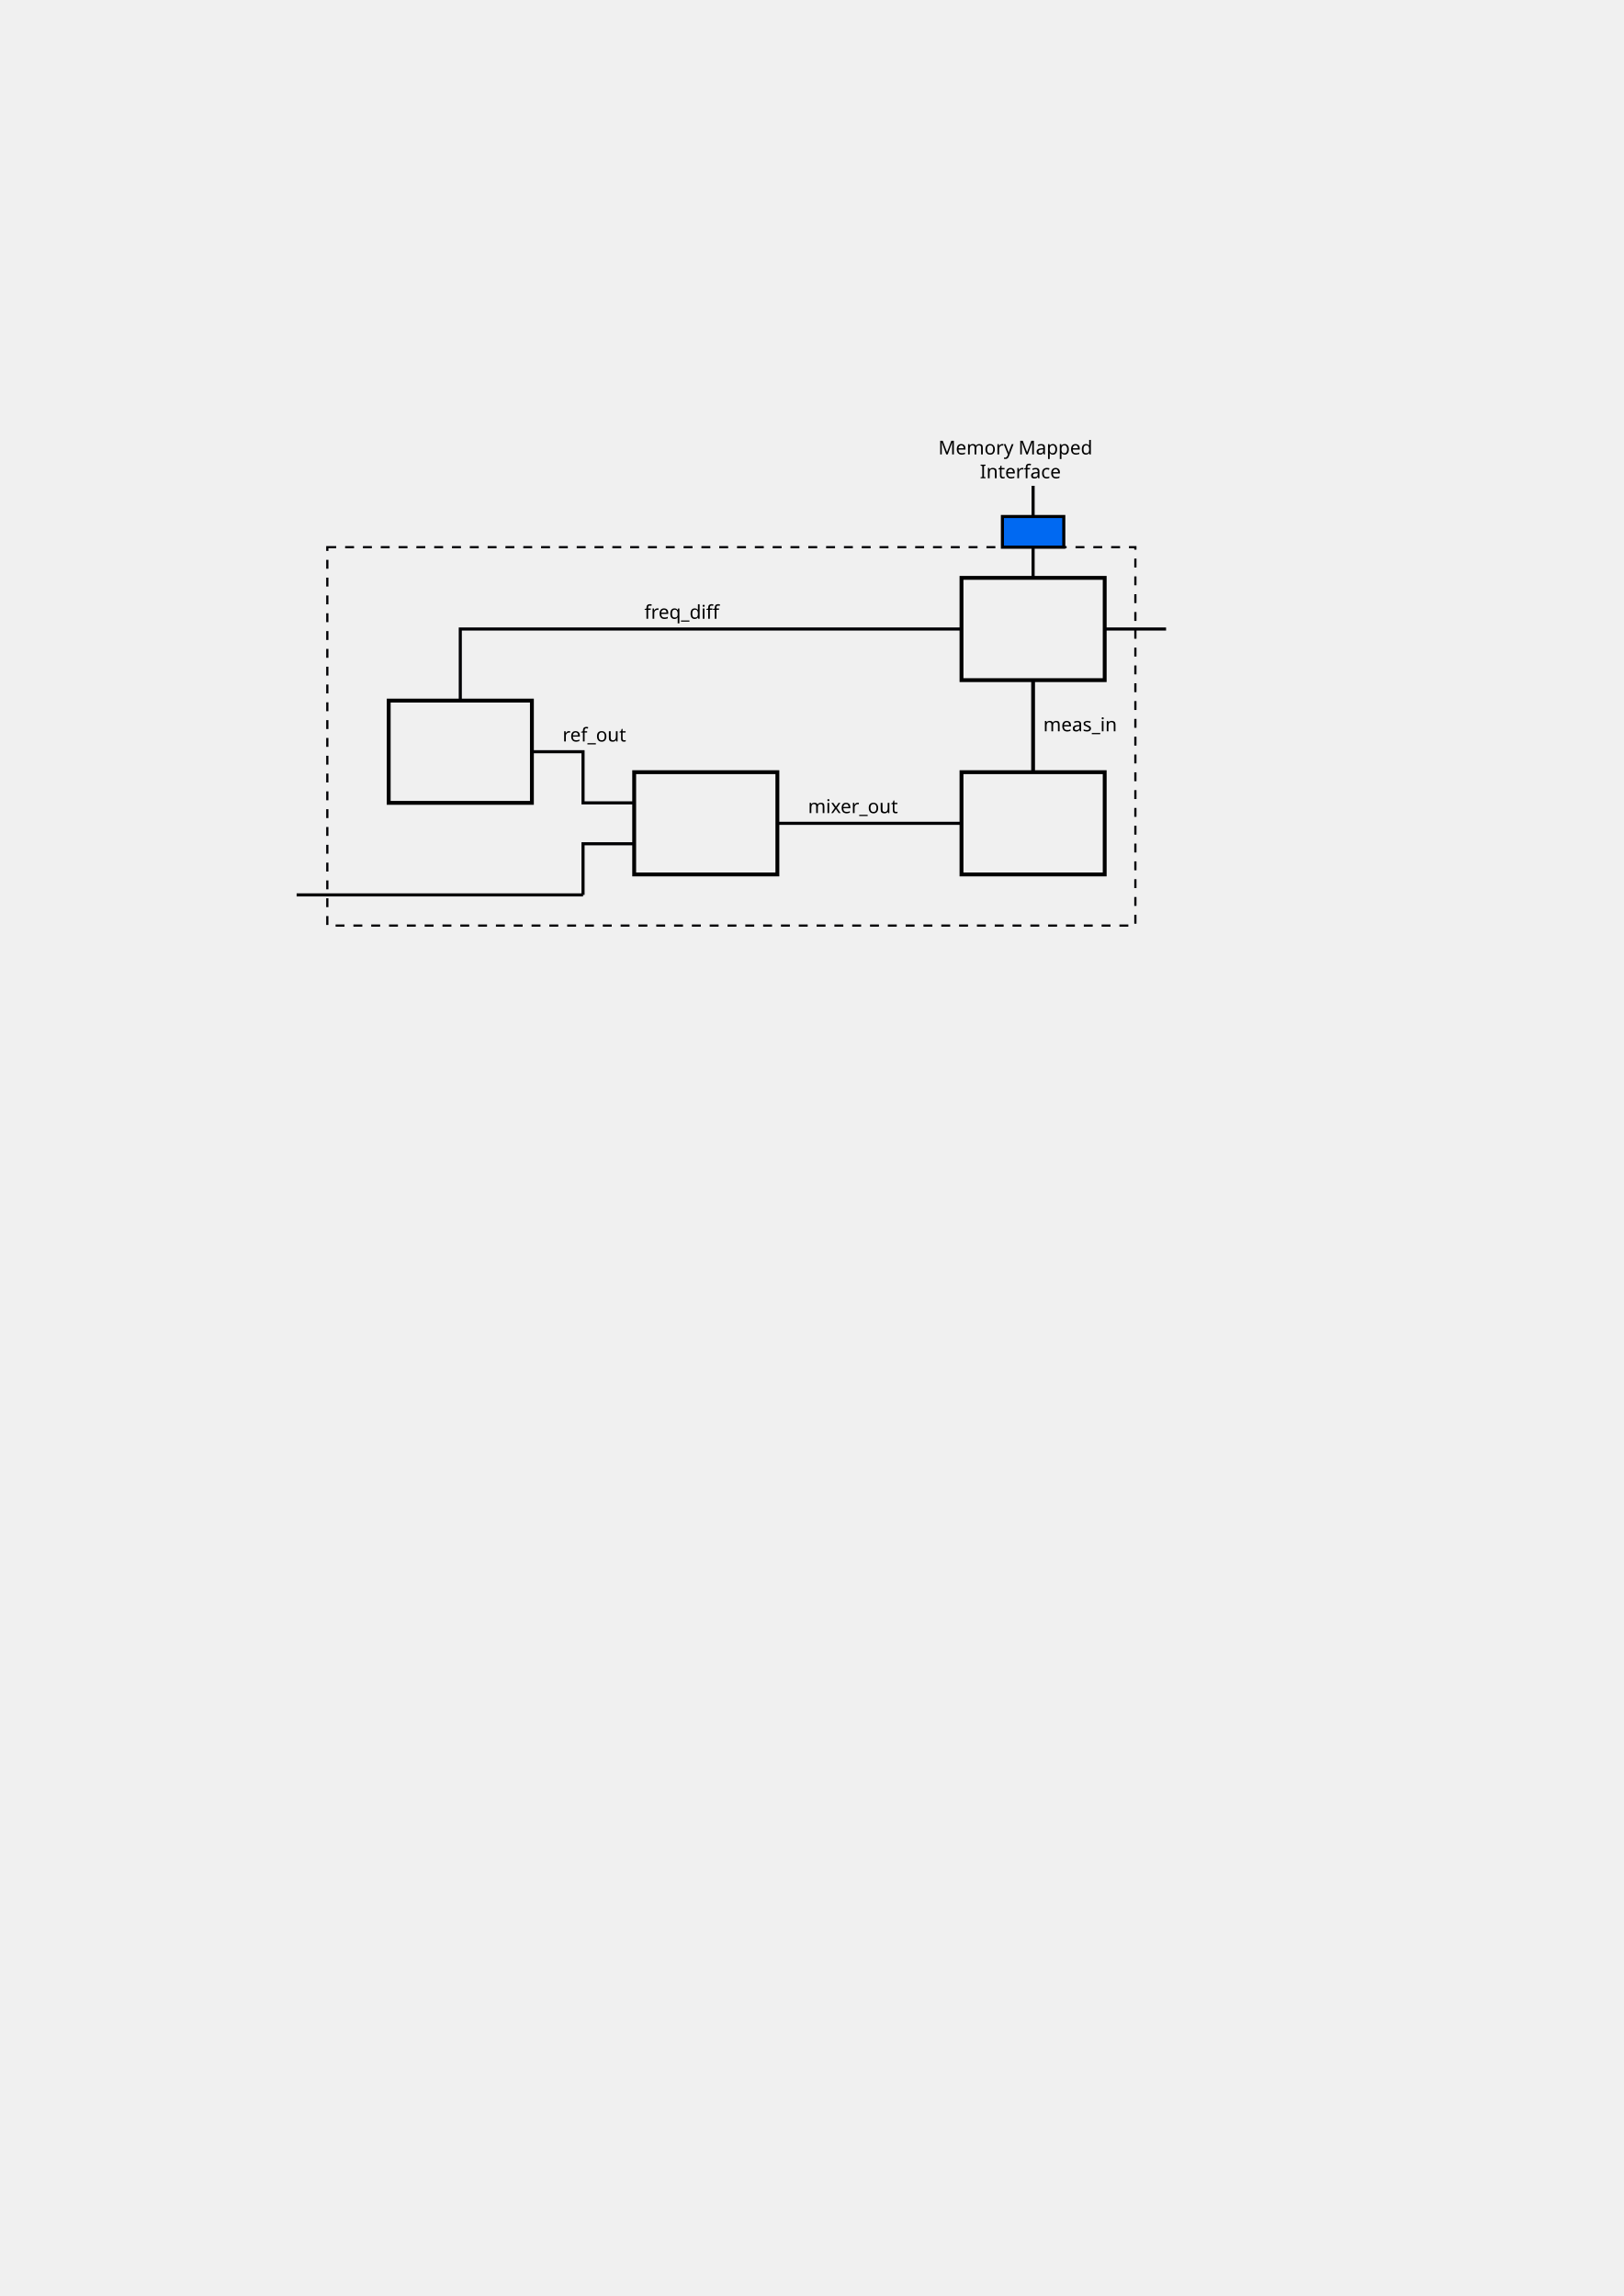
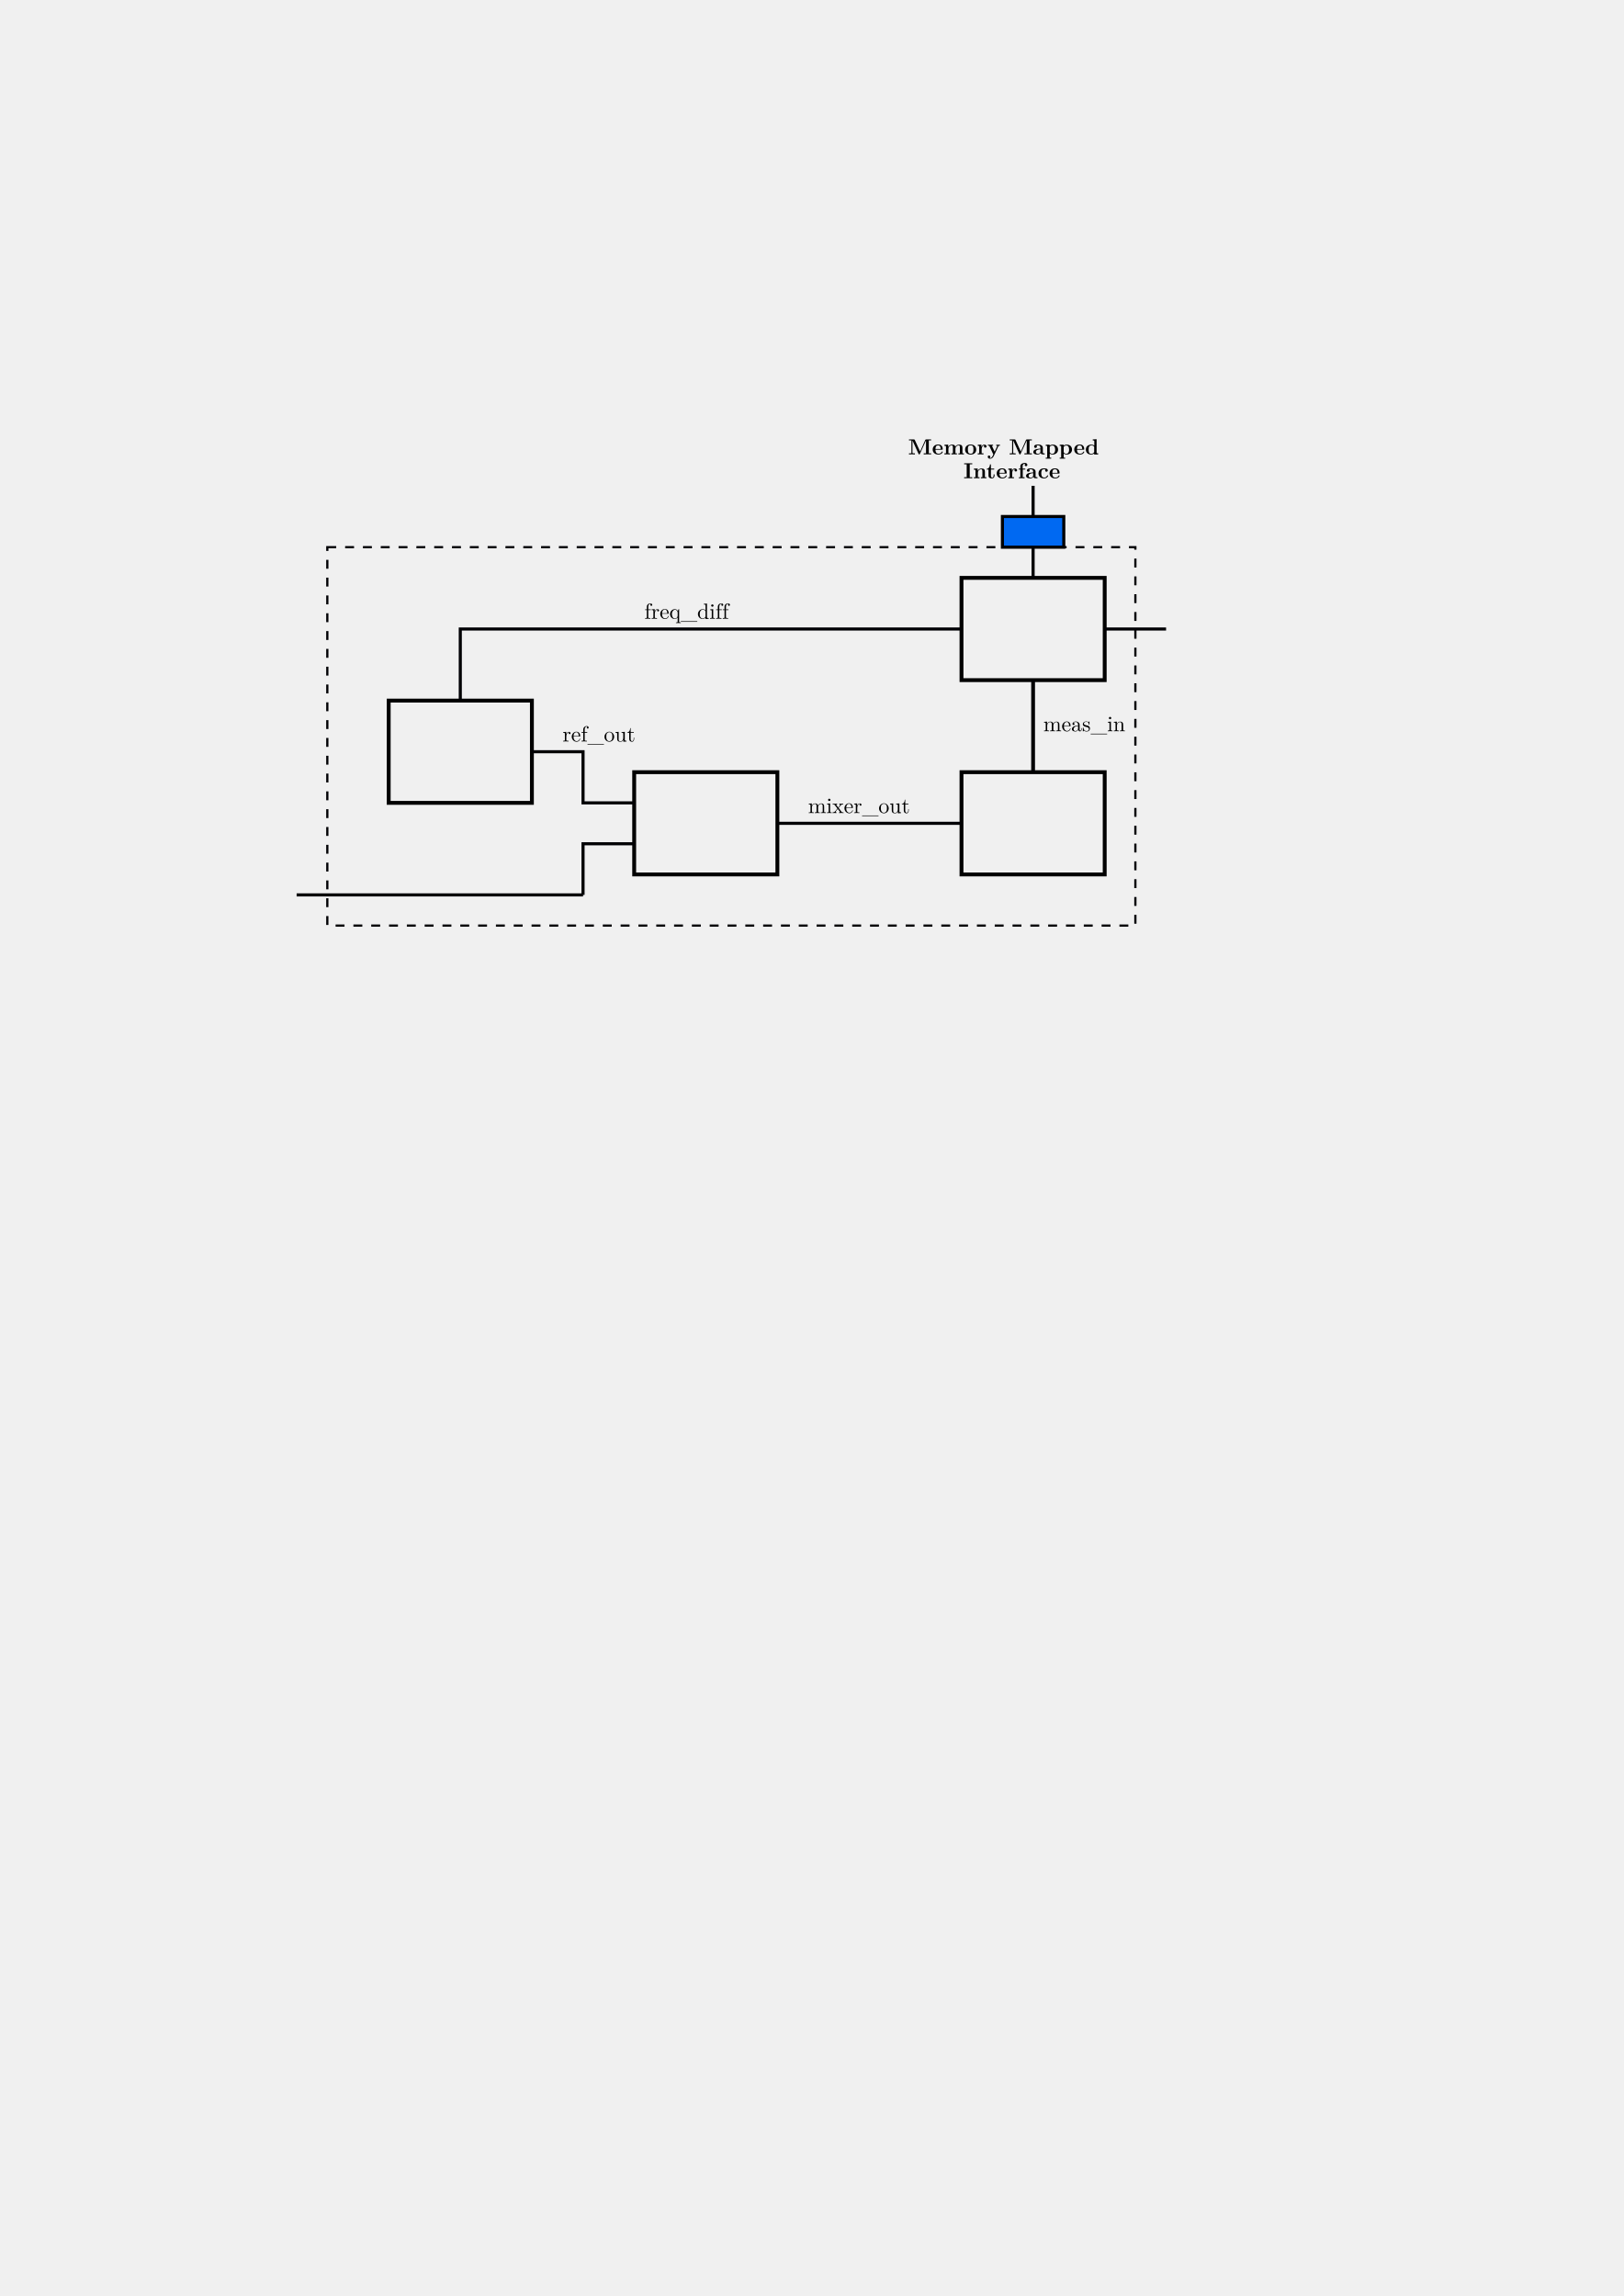
<svg xmlns="http://www.w3.org/2000/svg" xmlns:xlink="http://www.w3.org/1999/xlink" width="210mm" height="297mm" viewBox="0 0 210 297" version="1.1" id="svg7976">
  <defs id="defs7970" />
  <g id="layer1">
    <rect style="opacity:1;fill:none;stroke:#000000;stroke-width:0.5;stroke-miterlimit:10;stroke-dasharray:none;stroke-dashoffset:0;stroke-opacity:1" id="rect4518" width="18.521" height="13.229" x="50.271" y="90.625" />
    <flowRoot xml:space="preserve" style="font-style:normal;font-weight:normal;font-size:2.469px;line-height:1.25;font-family:sans-serif;letter-spacing:0px;word-spacing:0px;fill:#000000;fill-opacity:1;stroke:none;stroke-width:0.265" id="flowRoot7656" transform="matrix(3.779528,0,0,3.779528,-130.0145,-82.0714)">
      <flowRegion id="flowRegion7658">
        <use x="0" y="0" xlink:href="#rect4518" id="use7660" transform="matrix(0.2645833,0,0,0.2645833,34.39968,21.71473)" width="100%" height="100%" />
      </flowRegion>
      <flowPara id="flowPara7662" style="font-size:2.822px;text-align:center;text-anchor:middle">Reference-oscillator</flowPara>
    </flowRoot>
    <rect style="opacity:1;fill:none;stroke:#000000;stroke-width:0.5;stroke-miterlimit:10;stroke-dasharray:none;stroke-dashoffset:0;stroke-opacity:1" id="rect4518-3" width="18.521" height="13.229" x="82.021" y="99.885" />
    <flowRoot xml:space="preserve" style="font-style:normal;font-weight:normal;font-size:2.469px;line-height:1.25;font-family:sans-serif;letter-spacing:0px;word-spacing:0px;fill:#000000;fill-opacity:1;stroke:none;stroke-width:0.265" id="flowRoot7703" transform="matrix(3.779528,0,0,3.779528,-130.0145,-82.0714)">
      <flowRegion id="flowRegion7705">
        <use x="0" y="0" xlink:href="#rect4518-3" id="use7707" width="100%" height="100%" transform="matrix(0.2645833,0,0,0.2645833,34.39968,21.71473)" />
      </flowRegion>
      <flowPara style="font-size:2.822px;text-align:center;text-anchor:middle" id="flowPara7709">Mixer</flowPara>
    </flowRoot>
    <rect style="opacity:1;fill:none;stroke:#000000;stroke-width:0.5;stroke-miterlimit:10;stroke-dasharray:none;stroke-dashoffset:0;stroke-opacity:1" id="rect4518-3-7" width="18.521" height="13.229" x="124.354" y="99.885" />
    <rect style="opacity:1;fill:none;stroke:#000000;stroke-width:0.5;stroke-miterlimit:10;stroke-dasharray:none;stroke-dashoffset:0;stroke-opacity:1" id="rect4518-3-7-5" width="18.521" height="13.229" x="124.354" y="74.75" />
    <flowRoot xml:space="preserve" style="font-style:normal;font-weight:normal;font-size:2.469px;line-height:1.25;font-family:sans-serif;letter-spacing:0px;word-spacing:0px;fill:#000000;fill-opacity:1;stroke:none;stroke-width:0.265" id="flowRoot7809" transform="matrix(3.779528,0,0,3.779528,-85.01456,-82.0714)">
      <flowRegion id="flowRegion7811">
        <use x="0" y="0" xlink:href="#rect4518-3-7" id="use7813" transform="matrix(0.2645833,0,0,0.2645833,22.49343,21.71473)" width="100%" height="100%" />
      </flowRegion>
      <flowPara id="flowPara7815" style="font-size:2.822px;text-align:center;text-anchor:middle">Filter</flowPara>
    </flowRoot>
    <flowRoot xml:space="preserve" style="font-style:normal;font-weight:normal;font-size:2.469px;line-height:1.25;font-family:sans-serif;letter-spacing:0px;word-spacing:0px;fill:#000000;fill-opacity:1;stroke:none;stroke-width:0.265" id="flowRoot7817" transform="matrix(3.779528,0,0,3.779528,-85.01456,-86.0714)">
      <flowRegion id="flowRegion7819">
        <use x="0" y="0" xlink:href="#rect4518-3-7-5" id="use7821" width="100%" height="100%" transform="matrix(0.2645833,0,0,0.2645833,22.49343,22.77306)" />
      </flowRegion>
      <flowPara id="flowPara7823" style="font-size:2.822px;text-align:center;text-anchor:middle">Frequency Measure-ment</flowPara>
    </flowRoot>
    <path style="opacity:1;fill:none;fill-opacity:1;stroke:#000004;stroke-width:0.4;stroke-miterlimit:10;stroke-dasharray:none;stroke-dashoffset:0;stroke-opacity:1" d="m 68.792,97.24 h 6.615 v 6.615 h 6.615" id="path7874" />
    <path style="opacity:1;fill:none;fill-opacity:1;stroke:#000004;stroke-width:0.49;stroke-miterlimit:10;stroke-dasharray:none;stroke-dashoffset:0;stroke-opacity:1" d="M 133.615,99.885 V 87.979" id="path7880" />
    <path style="opacity:1;fill:none;fill-opacity:1;stroke:#000004;stroke-width:0.4;stroke-miterlimit:10;stroke-dasharray:none;stroke-dashoffset:0;stroke-opacity:1" d="m 82.021,109.146 h -6.615 v 6.615" id="path7910" />
    <path style="opacity:1;fill:none;fill-opacity:1;stroke:#000004;stroke-width:0.4;stroke-miterlimit:10;stroke-dasharray:none;stroke-dashoffset:0;stroke-opacity:1" d="m 124.354,106.5 h -23.812" id="path7938" />
    <path style="opacity:1;fill:none;fill-opacity:1;stroke:#000004;stroke-width:0.4;stroke-miterlimit:10;stroke-dasharray:none;stroke-dashoffset:0;stroke-opacity:1" d="M 124.354,81.365 H 59.531 V 90.625" id="path7940" />
-     <text xml:space="preserve" style="font-style:normal;font-weight:normal;font-size:2.469px;line-height:1.25;font-family:sans-serif;letter-spacing:0px;word-spacing:0px;fill:#000000;fill-opacity:1;stroke:none;stroke-width:0.265" x="83.344" y="80.042" id="text7944">
-       <tspan id="tspan7942" x="83.344" y="80.042" style="stroke-width:0.265">freq_diff</tspan>
+     <text xml:space="preserve" style="font-style:normal;font-weight:normal;font-size:2.822px;line-height:1.25;font-family:'Latin Modern Roman';letter-spacing:0px;word-spacing:0px;fill:#000000;fill-opacity:1;stroke:none;stroke-width:0.265;-inkscape-font-specification:'Latin Modern Roman, Normal';font-stretch:normal;font-variant:normal;text-anchor:start;text-align:start;writing-mode:lr;font-variant-ligatures:normal;font-variant-caps:normal;font-variant-numeric:normal;font-feature-settings:normal;" x="83.344" y="80.042" id="text7944">
+       <tspan id="tspan7942" x="83.344" y="80.042" style="stroke-width:0.265;-inkscape-font-specification:'Latin Modern Roman, Normal';font-family:'Latin Modern Roman';font-weight:normal;font-style:normal;font-stretch:normal;font-variant:normal;font-size:2.822px;text-anchor:start;text-align:start;writing-mode:lr;font-variant-ligatures:normal;font-variant-caps:normal;font-variant-numeric:normal;font-feature-settings:normal;">freq_diff</tspan>
    </text>
-     <text xml:space="preserve" style="font-style:normal;font-weight:normal;font-size:2.469px;line-height:1.25;font-family:sans-serif;letter-spacing:0px;word-spacing:0px;fill:#000000;fill-opacity:1;stroke:none;stroke-width:0.265" x="104.51" y="105.177" id="text7948">
-       <tspan id="tspan7946" x="104.51" y="105.177" style="stroke-width:0.265">mixer_out</tspan>
+     <text xml:space="preserve" style="font-style:normal;font-weight:normal;font-size:2.822px;line-height:1.25;font-family:'Latin Modern Roman';letter-spacing:0px;word-spacing:0px;fill:#000000;fill-opacity:1;stroke:none;stroke-width:0.265;-inkscape-font-specification:'Latin Modern Roman, Normal';font-stretch:normal;font-variant:normal;text-anchor:start;text-align:start;writing-mode:lr;font-variant-ligatures:normal;font-variant-caps:normal;font-variant-numeric:normal;font-feature-settings:normal;" x="104.51" y="105.177" id="text7948">
+       <tspan id="tspan7946" x="104.51" y="105.177" style="stroke-width:0.265;-inkscape-font-specification:'Latin Modern Roman, Normal';font-family:'Latin Modern Roman';font-weight:normal;font-style:normal;font-stretch:normal;font-variant:normal;font-size:2.822px;text-anchor:start;text-align:start;writing-mode:lr;font-variant-ligatures:normal;font-variant-caps:normal;font-variant-numeric:normal;font-feature-settings:normal;">mixer_out</tspan>
    </text>
-     <text xml:space="preserve" style="font-style:normal;font-weight:normal;font-size:2.469px;line-height:1.25;font-family:sans-serif;letter-spacing:0px;word-spacing:0px;fill:#000000;fill-opacity:1;stroke:none;stroke-width:0.265" x="72.76" y="95.917" id="text7952">
-       <tspan id="tspan7950" x="72.76" y="95.917" style="stroke-width:0.265">ref_out</tspan>
+     <text xml:space="preserve" style="font-style:normal;font-weight:normal;font-size:2.822px;line-height:1.25;font-family:'Latin Modern Roman';letter-spacing:0px;word-spacing:0px;fill:#000000;fill-opacity:1;stroke:none;stroke-width:0.265;-inkscape-font-specification:'Latin Modern Roman, Normal';font-stretch:normal;font-variant:normal;text-anchor:start;text-align:start;writing-mode:lr;font-variant-ligatures:normal;font-variant-caps:normal;font-variant-numeric:normal;font-feature-settings:normal;" x="72.76" y="95.917" id="text7952">
+       <tspan id="tspan7950" x="72.76" y="95.917" style="stroke-width:0.265;-inkscape-font-specification:'Latin Modern Roman, Normal';font-family:'Latin Modern Roman';font-weight:normal;font-style:normal;font-stretch:normal;font-variant:normal;font-size:2.822px;text-anchor:start;text-align:start;writing-mode:lr;font-variant-ligatures:normal;font-variant-caps:normal;font-variant-numeric:normal;font-feature-settings:normal;">ref_out</tspan>
    </text>
-     <text xml:space="preserve" style="font-style:normal;font-weight:normal;font-size:2.469px;line-height:1.25;font-family:sans-serif;letter-spacing:0px;word-spacing:0px;fill:#000000;fill-opacity:1;stroke:none;stroke-width:0.265" x="134.937" y="94.594" id="text7960">
-       <tspan id="tspan7958" x="134.937" y="94.594" style="stroke-width:0.265">meas_in</tspan>
+     <text xml:space="preserve" style="font-style:normal;font-weight:normal;font-size:2.822px;line-height:1.25;font-family:'Latin Modern Roman';letter-spacing:0px;word-spacing:0px;fill:#000000;fill-opacity:1;stroke:none;stroke-width:0.265;-inkscape-font-specification:'Latin Modern Roman, Normal';font-stretch:normal;font-variant:normal;text-anchor:start;text-align:start;writing-mode:lr;font-variant-ligatures:normal;font-variant-caps:normal;font-variant-numeric:normal;font-feature-settings:normal;" x="134.937" y="94.594" id="text7960">
+       <tspan id="tspan7958" x="134.937" y="94.594" style="stroke-width:0.265;-inkscape-font-specification:'Latin Modern Roman, Normal';font-family:'Latin Modern Roman';font-weight:normal;font-style:normal;font-stretch:normal;font-variant:normal;font-size:2.822px;text-anchor:start;text-align:start;writing-mode:lr;font-variant-ligatures:normal;font-variant-caps:normal;font-variant-numeric:normal;font-feature-settings:normal;">meas_in</tspan>
    </text>
-     <flowRoot xml:space="preserve" style="font-style:normal;font-weight:normal;font-size:2.469px;line-height:1.25;font-family:sans-serif;letter-spacing:0px;word-spacing:0px;fill:#000000;fill-opacity:1;stroke:none;stroke-width:0.265" id="flowRoot8724" transform="translate(34.14199,4.233336)">
-       <flowRegion id="flowRegion8726">
+     <flowRoot xml:space="preserve" style="font-style:normal;font-weight:bold;font-size:2.822px;line-height:1.25;font-family:'Latin Modern Roman';letter-spacing:0px;word-spacing:0px;fill:#000000;fill-opacity:1;stroke:none;stroke-width:0.265;-inkscape-font-specification:'Latin Modern Roman, Bold';font-stretch:normal;font-variant:normal;text-anchor:middle;text-align:center;writing-mode:lr;font-variant-ligatures:normal;font-variant-caps:normal;font-variant-numeric:normal;font-feature-settings:normal;" id="flowRoot8724" transform="translate(34.14199,4.233336)">
+       <flowRegion id="flowRegion8726" style="-inkscape-font-specification:'Latin Modern Roman, Bold';font-family:'Latin Modern Roman';font-weight:bold;font-style:normal;font-stretch:normal;font-variant:normal;font-size:2.822px;text-anchor:middle;text-align:center;writing-mode:lr;font-variant-ligatures:normal;font-variant-caps:normal;font-variant-numeric:normal;font-feature-settings:normal;">
        <use x="0" y="0" xlink:href="#rect4518" id="use8728" width="100%" height="100%" transform="translate(-34.14199,-2.116669)" />
      </flowRegion>
-       <flowPara style="font-size:2.822px;text-align:center;text-anchor:middle" id="flowPara8730">Reference-oscillator</flowPara>
+       <flowPara style="font-size:2.822px;text-align:center;text-anchor:middle;-inkscape-font-specification:'Latin Modern Roman, Bold';font-family:'Latin Modern Roman';font-weight:bold;font-style:normal;font-stretch:normal;font-variant:normal;writing-mode:lr;font-variant-ligatures:normal;font-variant-caps:normal;font-variant-numeric:normal;font-feature-settings:normal;" id="flowPara8730">Reference-oscillator</flowPara>
    </flowRoot>
-     <flowRoot xml:space="preserve" style="font-style:normal;font-weight:normal;font-size:2.469px;line-height:1.25;font-family:sans-serif;letter-spacing:0px;word-spacing:0px;fill:#000000;fill-opacity:1;stroke:none;stroke-width:0.265" id="flowRoot8756" transform="translate(34.14199,4.233336)">
-       <flowRegion id="flowRegion8758">
+     <flowRoot xml:space="preserve" style="font-style:normal;font-weight:bold;font-size:2.822px;line-height:1.25;font-family:'Latin Modern Roman';letter-spacing:0px;word-spacing:0px;fill:#000000;fill-opacity:1;stroke:none;stroke-width:0.265;-inkscape-font-specification:'Latin Modern Roman, Bold';font-stretch:normal;font-variant:normal;text-anchor:middle;text-align:center;writing-mode:lr;font-variant-ligatures:normal;font-variant-caps:normal;font-variant-numeric:normal;font-feature-settings:normal;" id="flowRoot8756" transform="translate(34.14199,4.233336)">
+       <flowRegion id="flowRegion8758" style="-inkscape-font-specification:'Latin Modern Roman, Bold';font-family:'Latin Modern Roman';font-weight:bold;font-style:normal;font-stretch:normal;font-variant:normal;font-size:2.822px;text-anchor:middle;text-align:center;writing-mode:lr;font-variant-ligatures:normal;font-variant-caps:normal;font-variant-numeric:normal;font-feature-settings:normal;">
        <use x="0" y="0" xlink:href="#rect4518-3" id="use8760" width="100%" height="100%" transform="translate(-34.14199,-2.116669)" />
      </flowRegion>
-       <flowPara id="flowPara8762" style="font-size:2.822px;text-align:center;text-anchor:middle">Mixer</flowPara>
+       <flowPara id="flowPara8762" style="font-size:2.822px;text-align:center;text-anchor:middle;-inkscape-font-specification:'Latin Modern Roman, Bold';font-family:'Latin Modern Roman';font-weight:bold;font-style:normal;font-stretch:normal;font-variant:normal;writing-mode:lr;font-variant-ligatures:normal;font-variant-caps:normal;font-variant-numeric:normal;font-feature-settings:normal;">Mixer</flowPara>
    </flowRoot>
-     <flowRoot xml:space="preserve" style="font-style:normal;font-weight:normal;font-size:2.469px;line-height:1.25;font-family:sans-serif;letter-spacing:0px;word-spacing:0px;fill:#000000;fill-opacity:1;stroke:none;stroke-width:0.265" id="flowRoot8788" transform="translate(34.14199,4.233336)">
-       <flowRegion id="flowRegion8790">
+     <flowRoot xml:space="preserve" style="font-style:normal;font-weight:bold;font-size:2.822px;line-height:1.25;font-family:'Latin Modern Roman';letter-spacing:0px;word-spacing:0px;fill:#000000;fill-opacity:1;stroke:none;stroke-width:0.265;-inkscape-font-specification:'Latin Modern Roman, Bold';font-stretch:normal;font-variant:normal;text-anchor:middle;text-align:center;writing-mode:lr;font-variant-ligatures:normal;font-variant-caps:normal;font-variant-numeric:normal;font-feature-settings:normal;" id="flowRoot8788" transform="translate(34.14199,4.233336)">
+       <flowRegion id="flowRegion8790" style="-inkscape-font-specification:'Latin Modern Roman, Bold';font-family:'Latin Modern Roman';font-weight:bold;font-style:normal;font-stretch:normal;font-variant:normal;font-size:2.822px;text-anchor:middle;text-align:center;writing-mode:lr;font-variant-ligatures:normal;font-variant-caps:normal;font-variant-numeric:normal;font-feature-settings:normal;">
        <use x="0" y="0" xlink:href="#rect4518-3-7" id="use8792" width="100%" height="100%" transform="translate(-34.14199,-2.116669)" />
      </flowRegion>
-       <flowPara style="font-size:2.822px;text-align:center;text-anchor:middle" id="flowPara8794">Filter</flowPara>
+       <flowPara style="font-size:2.822px;text-align:center;text-anchor:middle;-inkscape-font-specification:'Latin Modern Roman, Bold';font-family:'Latin Modern Roman';font-weight:bold;font-style:normal;font-stretch:normal;font-variant:normal;writing-mode:lr;font-variant-ligatures:normal;font-variant-caps:normal;font-variant-numeric:normal;font-feature-settings:normal;" id="flowPara8794">Filter</flowPara>
    </flowRoot>
-     <flowRoot xml:space="preserve" style="font-style:normal;font-weight:normal;font-size:2.469px;line-height:1.25;font-family:sans-serif;letter-spacing:0px;word-spacing:0px;fill:#000000;fill-opacity:1;stroke:none;stroke-width:0.265" id="flowRoot7864-7-1-4" transform="translate(31.71563,114.852)">
-       <flowRegion id="flowRegion7866-5-4-2" />
-       <flowPara style="font-size:2.822px;text-align:center;text-anchor:middle" id="flowPara7870-4-4-2">Volume</flowPara>
-       <flowPara style="font-size:2.822px;text-align:center;text-anchor:middle" id="flowPara8823">Oscillator</flowPara>
+     <flowRoot xml:space="preserve" style="font-style:normal;font-weight:bold;font-size:2.822px;line-height:1.25;font-family:'Latin Modern Roman';letter-spacing:0px;word-spacing:0px;fill:#000000;fill-opacity:1;stroke:none;stroke-width:0.265;-inkscape-font-specification:'Latin Modern Roman, Bold';font-stretch:normal;font-variant:normal;text-anchor:middle;text-align:center;writing-mode:lr;font-variant-ligatures:normal;font-variant-caps:normal;font-variant-numeric:normal;font-feature-settings:normal;" id="flowRoot7864-7-1-4" transform="translate(31.71563,114.852)">
+       <flowRegion id="flowRegion7866-5-4-2" style="-inkscape-font-specification:'Latin Modern Roman, Bold';font-family:'Latin Modern Roman';font-weight:bold;font-style:normal;font-stretch:normal;font-variant:normal;font-size:2.822px;text-anchor:middle;text-align:center;writing-mode:lr;font-variant-ligatures:normal;font-variant-caps:normal;font-variant-numeric:normal;font-feature-settings:normal;" />
+       <flowPara style="font-size:2.822px;text-align:center;text-anchor:middle;-inkscape-font-specification:'Latin Modern Roman, Bold';font-family:'Latin Modern Roman';font-weight:bold;font-style:normal;font-stretch:normal;font-variant:normal;writing-mode:lr;font-variant-ligatures:normal;font-variant-caps:normal;font-variant-numeric:normal;font-feature-settings:normal;" id="flowPara7870-4-4-2">Volume</flowPara>
+       <flowPara style="font-size:2.822px;text-align:center;text-anchor:middle;-inkscape-font-specification:'Latin Modern Roman, Bold';font-family:'Latin Modern Roman';font-weight:bold;font-style:normal;font-stretch:normal;font-variant:normal;writing-mode:lr;font-variant-ligatures:normal;font-variant-caps:normal;font-variant-numeric:normal;font-feature-settings:normal;" id="flowPara8823">Oscillator</flowPara>
    </flowRoot>
-     <flowRoot xml:space="preserve" style="font-style:normal;font-weight:normal;font-size:2.469px;line-height:1.25;font-family:sans-serif;letter-spacing:0px;word-spacing:0px;fill:#000000;fill-opacity:1;stroke:none;stroke-width:0.265" id="flowRoot8849" transform="translate(34.14199,2.116669)">
-       <flowRegion id="flowRegion8851">
+     <flowRoot xml:space="preserve" style="font-style:normal;font-weight:bold;font-size:2.822px;line-height:1.25;font-family:'Latin Modern Roman';letter-spacing:0px;word-spacing:0px;fill:#000000;fill-opacity:1;stroke:none;stroke-width:0.265;-inkscape-font-specification:'Latin Modern Roman, Bold';font-stretch:normal;font-variant:normal;text-anchor:middle;text-align:center;writing-mode:lr;font-variant-ligatures:normal;font-variant-caps:normal;font-variant-numeric:normal;font-feature-settings:normal;" id="flowRoot8849" transform="translate(34.14199,2.116669)">
+       <flowRegion id="flowRegion8851" style="-inkscape-font-specification:'Latin Modern Roman, Bold';font-family:'Latin Modern Roman';font-weight:bold;font-style:normal;font-stretch:normal;font-variant:normal;font-size:2.822px;text-anchor:middle;text-align:center;writing-mode:lr;font-variant-ligatures:normal;font-variant-caps:normal;font-variant-numeric:normal;font-feature-settings:normal;">
        <use x="0" y="0" xlink:href="#rect4518-3-7-5" id="use8853" width="100%" height="100%" transform="translate(-34.14199,-1.058336)" />
      </flowRegion>
-       <flowPara style="font-size:2.822px;text-align:center;text-anchor:middle" id="flowPara8855">Frequency Measure-ment</flowPara>
+       <flowPara style="font-size:2.822px;text-align:center;text-anchor:middle;-inkscape-font-specification:'Latin Modern Roman, Bold';font-family:'Latin Modern Roman';font-weight:bold;font-style:normal;font-stretch:normal;font-variant:normal;writing-mode:lr;font-variant-ligatures:normal;font-variant-caps:normal;font-variant-numeric:normal;font-feature-settings:normal;" id="flowPara8855">Frequency Measure-ment</flowPara>
    </flowRoot>
-     <flowRoot xml:space="preserve" style="font-style:normal;font-weight:normal;font-size:2.469px;line-height:1.25;font-family:sans-serif;letter-spacing:0px;word-spacing:0px;fill:#000000;fill-opacity:1;stroke:none;stroke-width:0.265" id="flowRoot7864-7-1-4-0" transform="translate(158.4965,80.43219)">
-       <flowRegion id="flowRegion7866-5-4-2-2" />
-       <flowPara style="font-size:2.822px;text-align:center;text-anchor:middle" id="flowPara8823-7">Pitch</flowPara>
-       <flowPara style="font-size:2.822px;text-align:center;text-anchor:middle" id="flowPara8883">Generation</flowPara>
+     <flowRoot xml:space="preserve" style="font-style:normal;font-weight:bold;font-size:2.822px;line-height:1.25;font-family:'Latin Modern Roman';letter-spacing:0px;word-spacing:0px;fill:#000000;fill-opacity:1;stroke:none;stroke-width:0.265;-inkscape-font-specification:'Latin Modern Roman, Bold';font-stretch:normal;font-variant:normal;text-anchor:middle;text-align:center;writing-mode:lr;font-variant-ligatures:normal;font-variant-caps:normal;font-variant-numeric:normal;font-feature-settings:normal;" id="flowRoot7864-7-1-4-0" transform="translate(158.4965,80.43219)">
+       <flowRegion id="flowRegion7866-5-4-2-2" style="-inkscape-font-specification:'Latin Modern Roman, Bold';font-family:'Latin Modern Roman';font-weight:bold;font-style:normal;font-stretch:normal;font-variant:normal;font-size:2.822px;text-anchor:middle;text-align:center;writing-mode:lr;font-variant-ligatures:normal;font-variant-caps:normal;font-variant-numeric:normal;font-feature-settings:normal;" />
+       <flowPara style="font-size:2.822px;text-align:center;text-anchor:middle;-inkscape-font-specification:'Latin Modern Roman, Bold';font-family:'Latin Modern Roman';font-weight:bold;font-style:normal;font-stretch:normal;font-variant:normal;writing-mode:lr;font-variant-ligatures:normal;font-variant-caps:normal;font-variant-numeric:normal;font-feature-settings:normal;" id="flowPara8823-7">Pitch</flowPara>
+       <flowPara style="font-size:2.822px;text-align:center;text-anchor:middle;-inkscape-font-specification:'Latin Modern Roman, Bold';font-family:'Latin Modern Roman';font-weight:bold;font-style:normal;font-stretch:normal;font-variant:normal;writing-mode:lr;font-variant-ligatures:normal;font-variant-caps:normal;font-variant-numeric:normal;font-feature-settings:normal;" id="flowPara8883">Generation</flowPara>
    </flowRoot>
-     <text xml:space="preserve" style="font-style:normal;font-weight:normal;font-size:2.469px;line-height:1.25;font-family:sans-serif;letter-spacing:0px;word-spacing:0px;fill:#000000;fill-opacity:1;stroke:none;stroke-width:0.265" x="133.574" y="58.781" id="text7966">
-       <tspan id="tspan7964" x="133.574" y="58.781" style="text-align:center;text-anchor:middle;stroke-width:0.265">Memory Mapped</tspan>
-       <tspan x="133.574" y="61.867" style="text-align:center;text-anchor:middle;stroke-width:0.265" id="tspan7968">Interface</tspan>
+     <text xml:space="preserve" style="font-style:normal;font-weight:bold;font-size:2.822px;line-height:1.25;font-family:'Latin Modern Roman';letter-spacing:0px;word-spacing:0px;fill:#000000;fill-opacity:1;stroke:none;stroke-width:0.265;-inkscape-font-specification:'Latin Modern Roman, Bold';font-stretch:normal;font-variant:normal;text-anchor:middle;text-align:center;writing-mode:lr;font-variant-ligatures:normal;font-variant-caps:normal;font-variant-numeric:normal;font-feature-settings:normal;" x="133.574" y="58.781" id="text7966">
+       <tspan id="tspan7964" x="133.574" y="58.781" style="text-align:center;text-anchor:middle;stroke-width:0.265;-inkscape-font-specification:'Latin Modern Roman, Bold';font-family:'Latin Modern Roman';font-weight:bold;font-style:normal;font-stretch:normal;font-variant:normal;font-size:2.822px;writing-mode:lr;font-variant-ligatures:normal;font-variant-caps:normal;font-variant-numeric:normal;font-feature-settings:normal;">Memory Mapped</tspan>
+       <tspan x="133.574" y="61.867" style="text-align:center;text-anchor:middle;stroke-width:0.265;-inkscape-font-specification:'Latin Modern Roman, Bold';font-family:'Latin Modern Roman';font-weight:bold;font-style:normal;font-stretch:normal;font-variant:normal;font-size:2.822px;writing-mode:lr;font-variant-ligatures:normal;font-variant-caps:normal;font-variant-numeric:normal;font-feature-settings:normal;" id="tspan7968">Interface</tspan>
    </text>
    <rect style="opacity:1;fill:none;fill-opacity:1;stroke:#000004;stroke-width:0.288;stroke-miterlimit:10;stroke-dasharray:1.152,1.152;stroke-dashoffset:0;stroke-opacity:1" id="rect8937" width="104.51" height="48.948" x="42.333" y="70.781" />
    <path style="opacity:1;fill:none;fill-opacity:1;stroke:#000004;stroke-width:0.4;stroke-miterlimit:10;stroke-dasharray:none;stroke-dashoffset:0;stroke-opacity:1" d="M 75.406,115.76 H 38.365" id="path9223" />
    <path style="opacity:1;fill:none;fill-opacity:1;stroke:#000004;stroke-width:0.4;stroke-miterlimit:10;stroke-dasharray:none;stroke-dashoffset:0;stroke-opacity:1" d="m 142.875,81.365 h 7.938" id="path9225" />
    <path style="opacity:1;fill:none;fill-opacity:1;stroke:#000004;stroke-width:0.4;stroke-miterlimit:10;stroke-dasharray:none;stroke-dashoffset:0;stroke-opacity:1" d="m 133.615,74.75 v -3.969" id="path9227" />
    <rect style="opacity:1;fill:#0069f2;fill-opacity:1;stroke:#000002;stroke-width:0.4;stroke-miterlimit:10;stroke-dasharray:none;stroke-dashoffset:0;stroke-opacity:1" id="rect5929-4-6-8-5-0-2-9-7-8-8" width="7.937" height="3.969" x="129.646" y="66.813" />
    <flowRoot xml:space="preserve" style="font-style:normal;font-weight:normal;font-size:2.469px;line-height:1.25;font-family:sans-serif;letter-spacing:0px;word-spacing:0px;fill:#000000;fill-opacity:1;stroke:none;stroke-width:0.265" id="flowRoot9271" transform="translate(0,0.5291667)">
      <flowRegion id="flowRegion9273">
        <use x="0" y="0" xlink:href="#rect5929-4-6-8-5-0-2-9-7-8-8" id="use9275" width="100%" height="100%" transform="translate(-17.19792,-0.5291743)" />
      </flowRegion>
      <flowPara id="flowPara9277" style="font-style:normal;font-variant:normal;font-weight:normal;font-stretch:normal;font-size:2.469px;font-family:sans-serif;-inkscape-font-specification:'sans-serif, Normal';font-variant-ligatures:normal;font-variant-caps:normal;font-variant-numeric:normal;font-feature-settings:normal;text-align:center;writing-mode:lr-tb;text-anchor:middle;fill:#ffffff;fill-opacity:1">MMS</flowPara>
    </flowRoot>
    <path style="opacity:1;fill:none;fill-opacity:1;stroke:#000004;stroke-width:0.4;stroke-miterlimit:10;stroke-dasharray:none;stroke-dashoffset:0;stroke-opacity:1" d="m 133.615,66.813 v -3.969" id="path9227-0" />
-     <flowRoot xml:space="preserve" style="font-style:normal;font-weight:normal;font-size:2.469px;line-height:1.25;font-family:sans-serif;letter-spacing:0px;word-spacing:0px;fill:#000000;fill-opacity:1;stroke:none;stroke-width:0.376;stroke-miterlimit:10;stroke-dasharray:1.504, 1.504;stroke-dashoffset:0" id="flowRoot9318" transform="translate(0.5291667,0.5291667)">
-       <flowRegion id="flowRegion9320">
+     <flowRoot xml:space="preserve" style="font-style:normal;font-weight:bold;font-size:2.822px;line-height:1.25;font-family:'Latin Modern Roman';letter-spacing:0px;word-spacing:0px;fill:#000000;fill-opacity:1;stroke:none;stroke-width:0.376;stroke-miterlimit:10;stroke-dasharray:1.504, 1.504;stroke-dashoffset:0;-inkscape-font-specification:'Latin Modern Roman, Bold';font-stretch:normal;font-variant:normal;text-anchor:start;text-align:start;writing-mode:lr;font-variant-ligatures:normal;font-variant-caps:normal;font-variant-numeric:normal;font-feature-settings:normal;" id="flowRoot9318" transform="translate(0.5291667,0.5291667)">
+       <flowRegion id="flowRegion9320" style="-inkscape-font-specification:'Latin Modern Roman, Bold';font-family:'Latin Modern Roman';font-weight:bold;font-style:normal;font-stretch:normal;font-variant:normal;font-size:2.822px;text-anchor:start;text-align:start;writing-mode:lr;font-variant-ligatures:normal;font-variant-caps:normal;font-variant-numeric:normal;font-feature-settings:normal;">
        <use x="0" y="0" xlink:href="#rect8937" id="use9322" width="100%" height="100%" />
      </flowRegion>
      <flowPara id="flowPara9324">Volume Generation</flowPara>
    </flowRoot>
+     <flowRoot xml:space="preserve" style="font-style:normal;font-variant:normal;font-weight:bold;font-stretch:normal;font-size:2.469px;line-height:1.25;font-family:'Latin Modern Roman';-inkscape-font-specification:'Latin Modern Roman, Bold';font-variant-ligatures:normal;font-variant-caps:normal;font-variant-numeric:normal;font-feature-settings:normal;text-align:center;letter-spacing:0px;word-spacing:0px;writing-mode:lr-tb;text-anchor:middle;fill:#000000;fill-opacity:1;stroke:none;stroke-width:0.265" id="flowRoot9077" transform="translate(-0.00130193,0.5291666)">
+       <flowRegion id="flowRegion9079" style="font-style:normal;font-variant:normal;font-weight:bold;font-stretch:normal;font-size:2.469px;font-family:'Latin Modern Roman';-inkscape-font-specification:'Latin Modern Roman, Bold';font-variant-ligatures:normal;font-variant-caps:normal;font-variant-numeric:normal;font-feature-settings:normal;text-align:center;writing-mode:lr-tb;text-anchor:middle">
+         <use x="0" y="0" xlink:href="#rect5929-4-6-8-5-0-2-9-7-8-8" id="use9081" width="100%" height="100%" />
+       </flowRegion>
+       <flowPara style="font-style:normal;font-variant:normal;font-weight:bold;font-stretch:normal;font-size:2.469px;font-family:'Latin Modern Roman';-inkscape-font-specification:'Latin Modern Roman, Bold';font-variant-ligatures:normal;font-variant-caps:normal;font-variant-numeric:normal;font-feature-settings:normal;text-align:center;writing-mode:lr-tb;text-anchor:middle;fill:#ffffff;fill-opacity:1" id="flowPara9083">MMS</flowPara>
+     </flowRoot>
  </g>
</svg>
